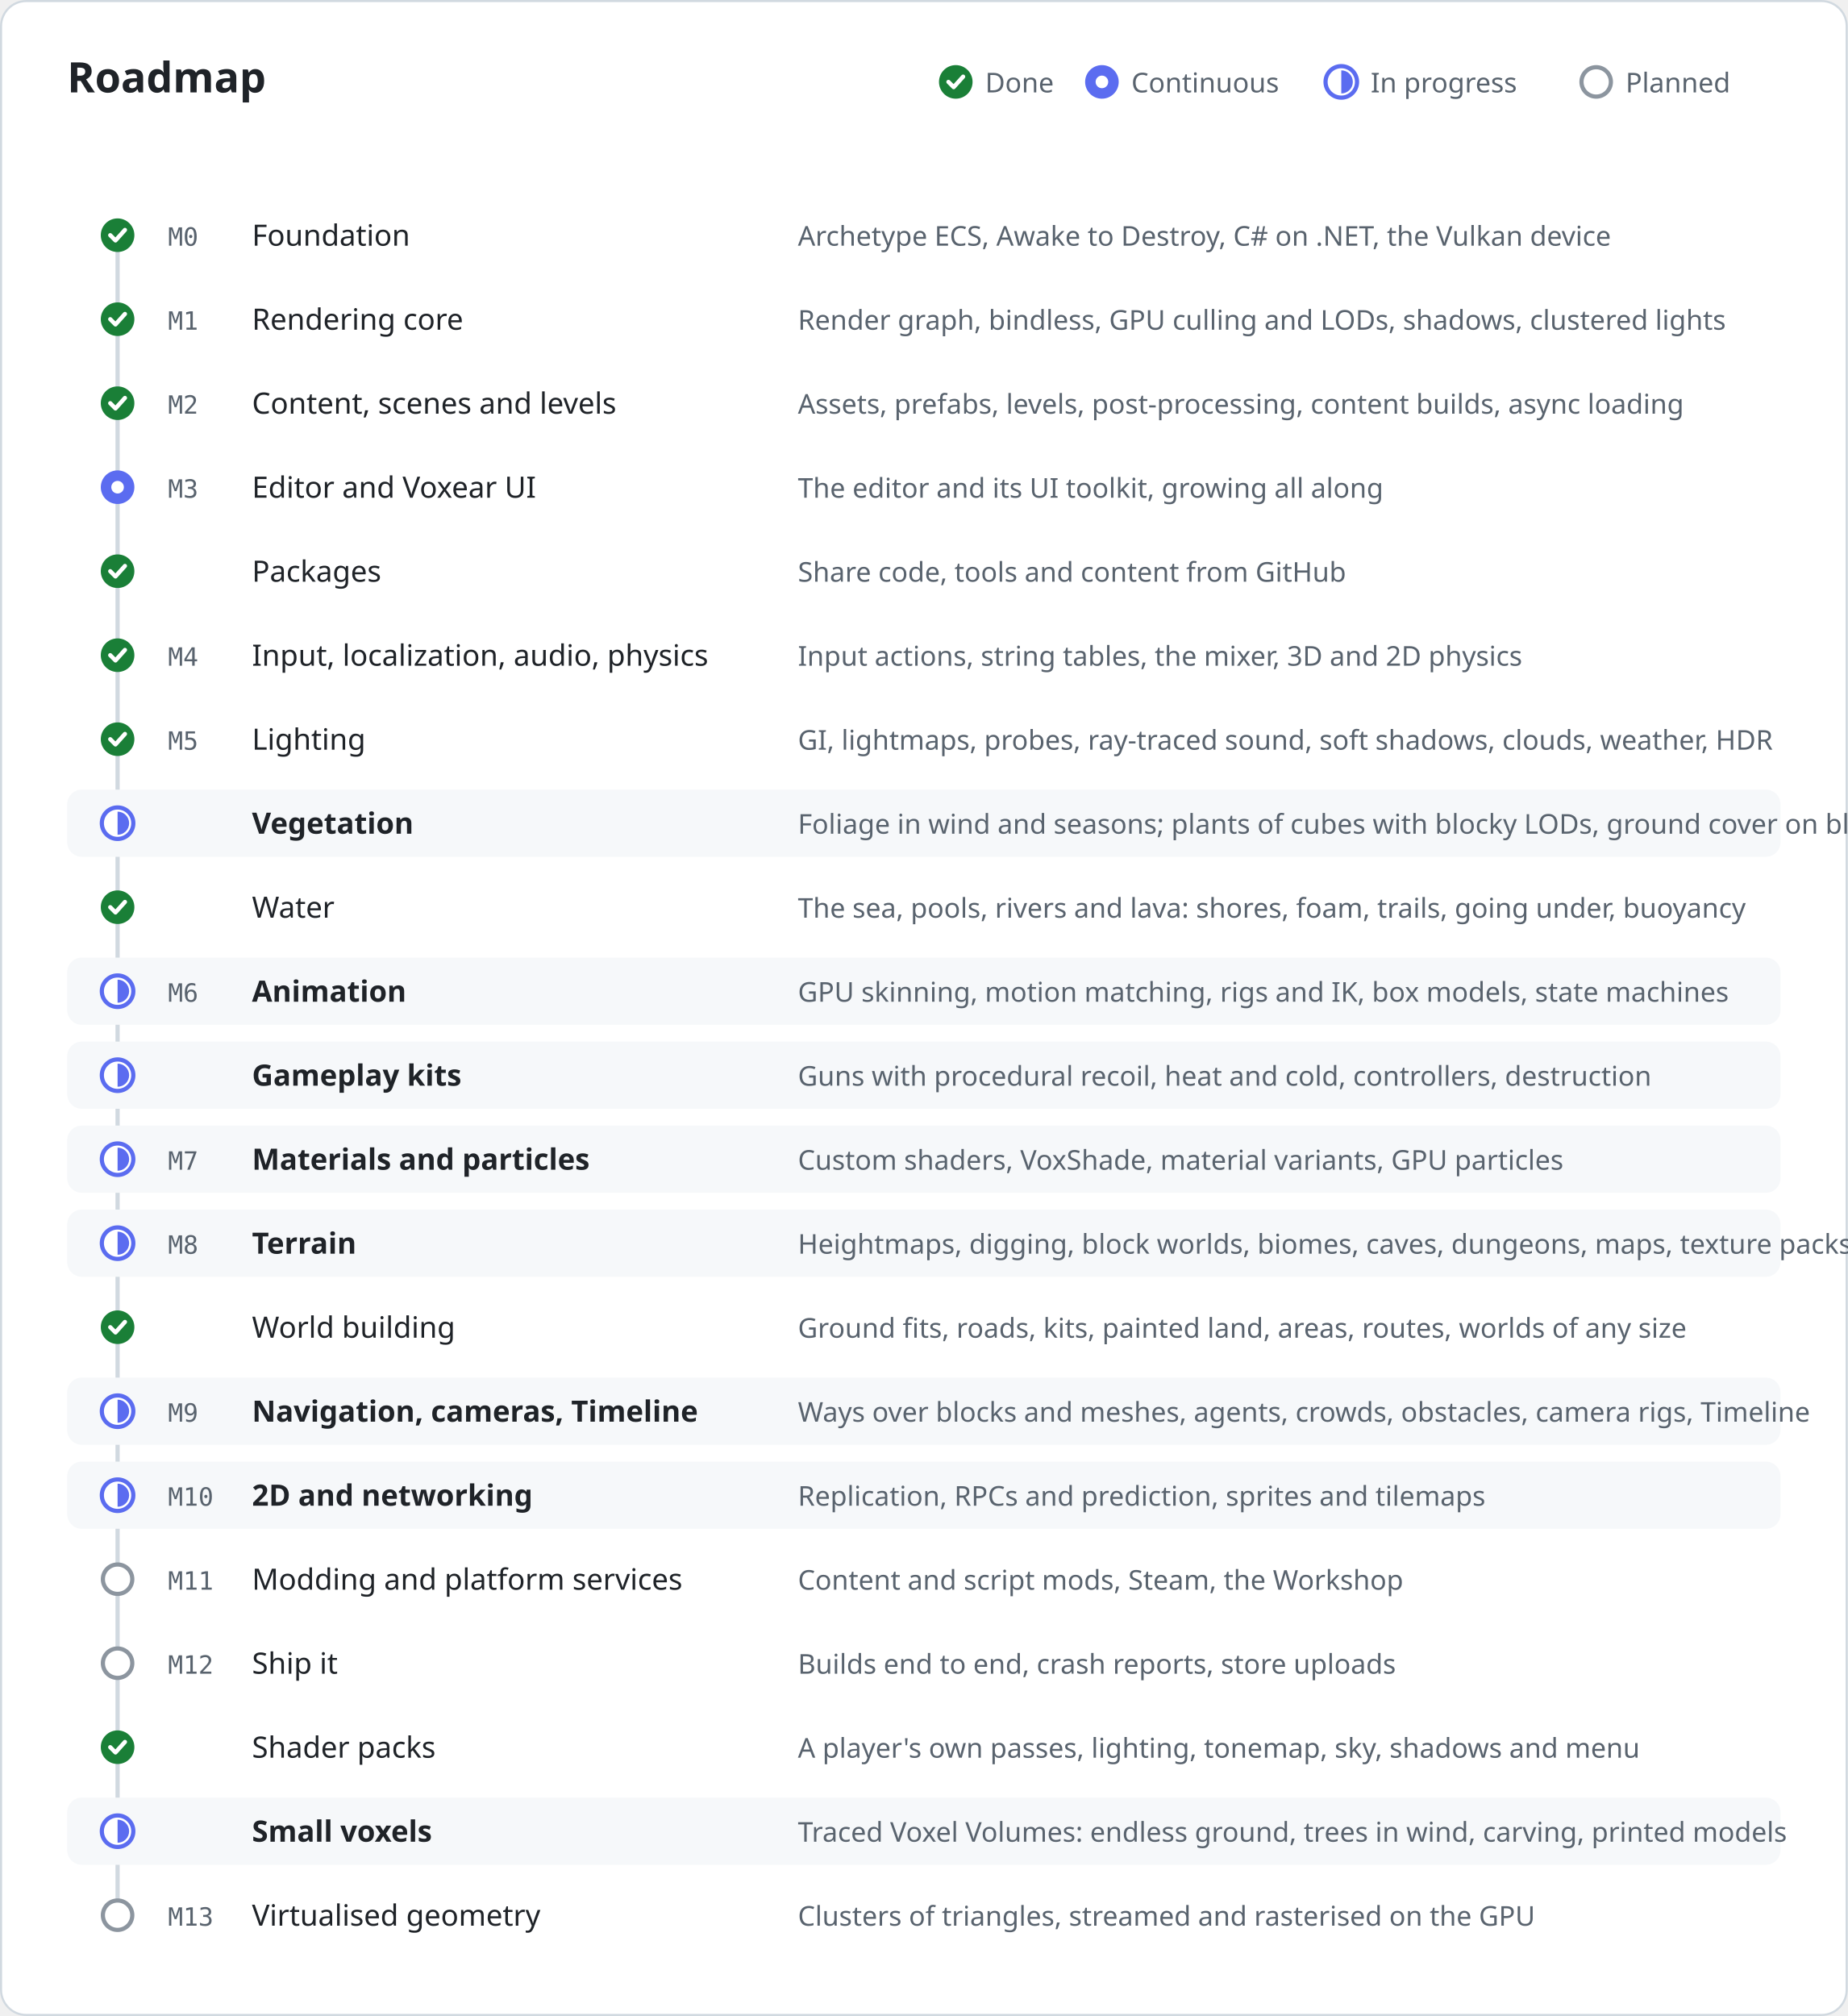
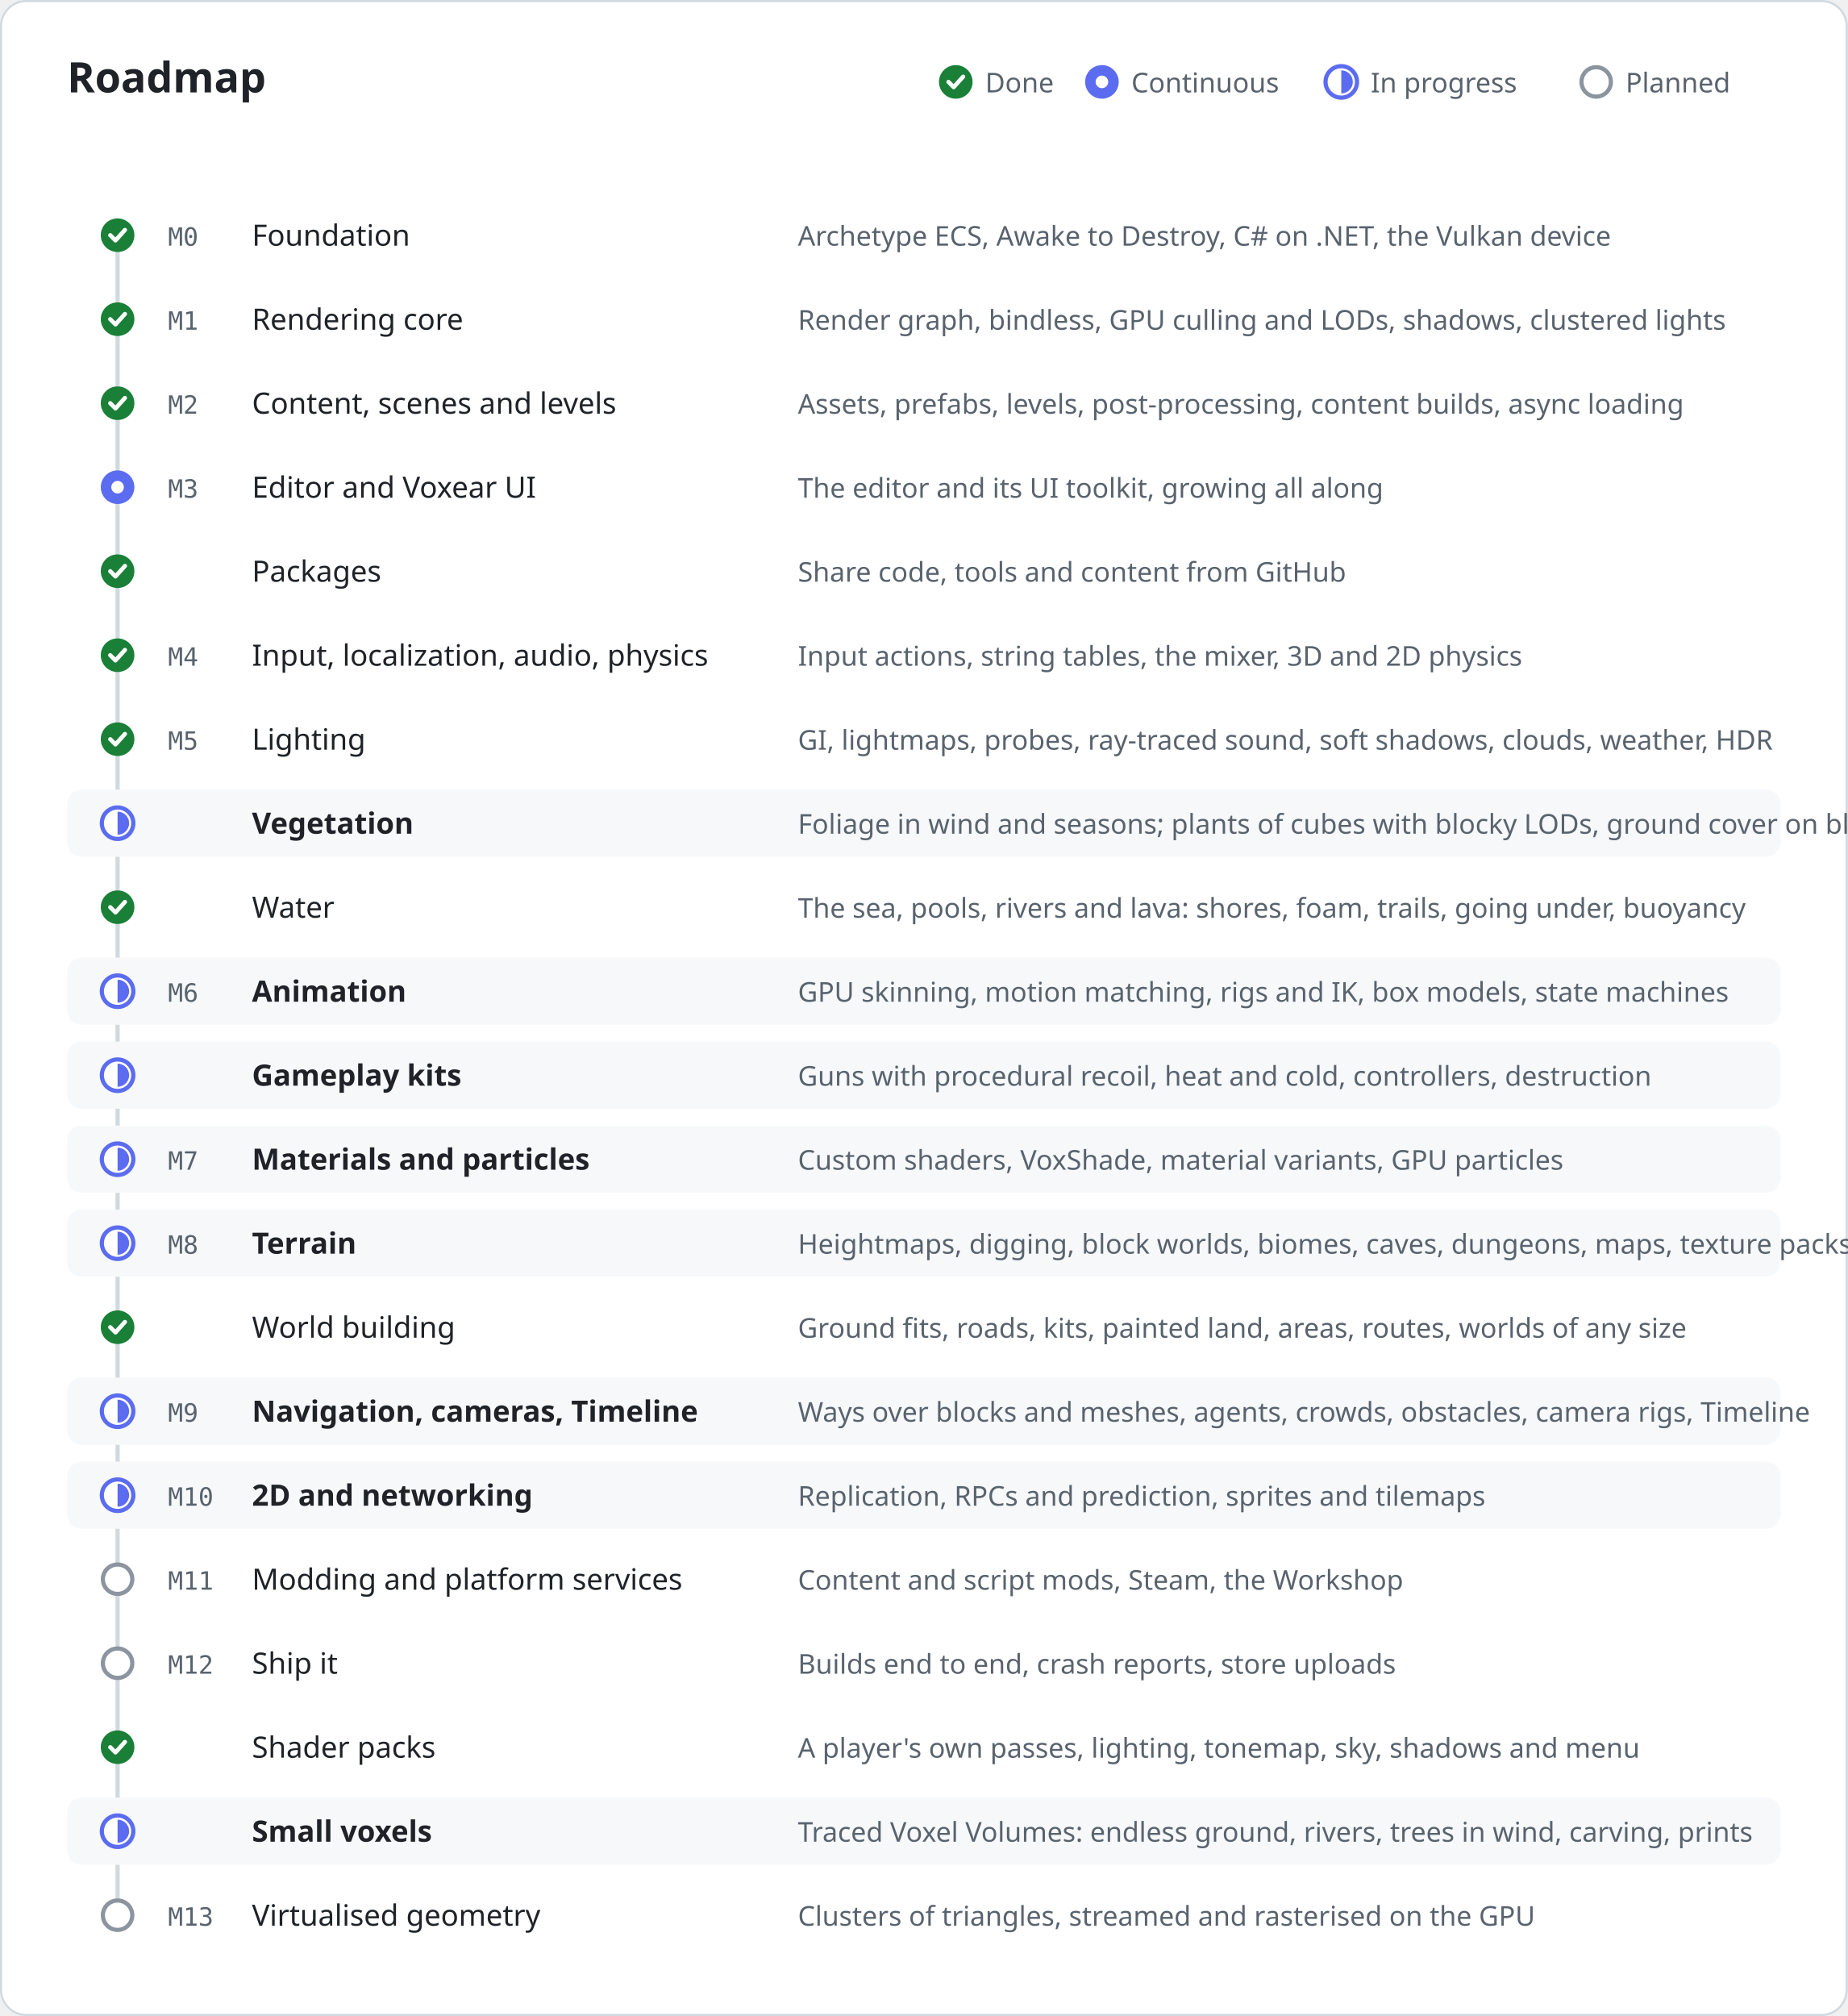
<svg xmlns="http://www.w3.org/2000/svg" width="880" height="960" viewBox="0 0 880 960" role="img" aria-label="Voxear roadmap">
  <rect x="0.5" y="0.5" width="879" height="959" rx="12" fill="#ffffff" stroke="#d1d9e0" />
  <text x="32" y="44" font-family="-apple-system, BlinkMacSystemFont, 'Segoe UI', 'Noto Sans', Helvetica, Arial, sans-serif" font-size="20" font-weight="600" fill="#1f2328">Roadmap</text>
  <circle cx="760.2" cy="39" r="7" fill="#ffffff" stroke="#8c959f" stroke-width="2" />
  <text x="774.2" y="44" font-family="-apple-system, BlinkMacSystemFont, 'Segoe UI', 'Noto Sans', Helvetica, Arial, sans-serif" font-size="13" fill="#59636e">Planned</text>
  <circle cx="638.8" cy="39" r="7.5" fill="#ffffff" stroke="#5b6cf0" stroke-width="2" />
  <path d="M638.8 33.5 a5.5 5.5 0 0 1 0 11 z" fill="#5b6cf0" />
  <text x="652.8" y="44" font-family="-apple-system, BlinkMacSystemFont, 'Segoe UI', 'Noto Sans', Helvetica, Arial, sans-serif" font-size="13" fill="#59636e">In progress</text>
  <circle cx="524.8" cy="39" r="8" fill="#5b6cf0" />
  <circle cx="524.8" cy="39" r="3" fill="#ffffff" />
  <text x="538.8" y="44" font-family="-apple-system, BlinkMacSystemFont, 'Segoe UI', 'Noto Sans', Helvetica, Arial, sans-serif" font-size="13" fill="#59636e">Continuous</text>
  <circle cx="455.2" cy="39" r="8" fill="#1a7f37" />
  <path d="M451.7 39 l2.5 2.5 l4.5-5" fill="none" stroke="#ffffff" stroke-width="2" stroke-linecap="round" stroke-linejoin="round" />
  <text x="469.2" y="44" font-family="-apple-system, BlinkMacSystemFont, 'Segoe UI', 'Noto Sans', Helvetica, Arial, sans-serif" font-size="13" fill="#59636e">Done</text>
  <line x1="56" y1="112" x2="56" y2="912" stroke="#d1d9e0" stroke-width="2" />
  <circle cx="56" cy="112" r="8" fill="#1a7f37" />
  <path d="M52.5 112 l2.5 2.5 l4.5-5" fill="none" stroke="#ffffff" stroke-width="2" stroke-linecap="round" stroke-linejoin="round" />
  <text x="80" y="117" font-family="ui-monospace, SFMono-Regular, 'SF Mono', Menlo, Consolas, monospace" font-size="12" fill="#59636e">M0</text>
  <text x="120" y="117" font-family="-apple-system, BlinkMacSystemFont, 'Segoe UI', 'Noto Sans', Helvetica, Arial, sans-serif" font-size="14" font-weight="500" fill="#1f2328">Foundation</text>
  <text x="380" y="117" font-family="-apple-system, BlinkMacSystemFont, 'Segoe UI', 'Noto Sans', Helvetica, Arial, sans-serif" font-size="13" fill="#59636e">Archetype ECS, Awake to Destroy, C# on .NET, the Vulkan device</text>
  <circle cx="56" cy="152" r="8" fill="#1a7f37" />
  <path d="M52.5 152 l2.5 2.5 l4.5-5" fill="none" stroke="#ffffff" stroke-width="2" stroke-linecap="round" stroke-linejoin="round" />
  <text x="80" y="157" font-family="ui-monospace, SFMono-Regular, 'SF Mono', Menlo, Consolas, monospace" font-size="12" fill="#59636e">M1</text>
  <text x="120" y="157" font-family="-apple-system, BlinkMacSystemFont, 'Segoe UI', 'Noto Sans', Helvetica, Arial, sans-serif" font-size="14" font-weight="500" fill="#1f2328">Rendering core</text>
  <text x="380" y="157" font-family="-apple-system, BlinkMacSystemFont, 'Segoe UI', 'Noto Sans', Helvetica, Arial, sans-serif" font-size="13" fill="#59636e">Render graph, bindless, GPU culling and LODs, shadows, clustered lights</text>
  <circle cx="56" cy="192" r="8" fill="#1a7f37" />
  <path d="M52.5 192 l2.5 2.5 l4.5-5" fill="none" stroke="#ffffff" stroke-width="2" stroke-linecap="round" stroke-linejoin="round" />
  <text x="80" y="197" font-family="ui-monospace, SFMono-Regular, 'SF Mono', Menlo, Consolas, monospace" font-size="12" fill="#59636e">M2</text>
  <text x="120" y="197" font-family="-apple-system, BlinkMacSystemFont, 'Segoe UI', 'Noto Sans', Helvetica, Arial, sans-serif" font-size="14" font-weight="500" fill="#1f2328">Content, scenes and levels</text>
  <text x="380" y="197" font-family="-apple-system, BlinkMacSystemFont, 'Segoe UI', 'Noto Sans', Helvetica, Arial, sans-serif" font-size="13" fill="#59636e">Assets, prefabs, levels, post-processing, content builds, async loading</text>
  <circle cx="56" cy="232" r="8" fill="#5b6cf0" />
  <circle cx="56" cy="232" r="3" fill="#ffffff" />
  <text x="80" y="237" font-family="ui-monospace, SFMono-Regular, 'SF Mono', Menlo, Consolas, monospace" font-size="12" fill="#59636e">M3</text>
  <text x="120" y="237" font-family="-apple-system, BlinkMacSystemFont, 'Segoe UI', 'Noto Sans', Helvetica, Arial, sans-serif" font-size="14" font-weight="500" fill="#1f2328">Editor and Voxear UI</text>
  <text x="380" y="237" font-family="-apple-system, BlinkMacSystemFont, 'Segoe UI', 'Noto Sans', Helvetica, Arial, sans-serif" font-size="13" fill="#59636e">The editor and its UI toolkit, growing all along</text>
  <circle cx="56" cy="272" r="8" fill="#1a7f37" />
  <path d="M52.5 272 l2.5 2.5 l4.5-5" fill="none" stroke="#ffffff" stroke-width="2" stroke-linecap="round" stroke-linejoin="round" />
  <text x="80" y="277" font-family="ui-monospace, SFMono-Regular, 'SF Mono', Menlo, Consolas, monospace" font-size="12" fill="#59636e" />
  <text x="120" y="277" font-family="-apple-system, BlinkMacSystemFont, 'Segoe UI', 'Noto Sans', Helvetica, Arial, sans-serif" font-size="14" font-weight="500" fill="#1f2328">Packages</text>
  <text x="380" y="277" font-family="-apple-system, BlinkMacSystemFont, 'Segoe UI', 'Noto Sans', Helvetica, Arial, sans-serif" font-size="13" fill="#59636e">Share code, tools and content from GitHub</text>
  <circle cx="56" cy="312" r="8" fill="#1a7f37" />
  <path d="M52.5 312 l2.5 2.5 l4.5-5" fill="none" stroke="#ffffff" stroke-width="2" stroke-linecap="round" stroke-linejoin="round" />
  <text x="80" y="317" font-family="ui-monospace, SFMono-Regular, 'SF Mono', Menlo, Consolas, monospace" font-size="12" fill="#59636e">M4</text>
  <text x="120" y="317" font-family="-apple-system, BlinkMacSystemFont, 'Segoe UI', 'Noto Sans', Helvetica, Arial, sans-serif" font-size="14" font-weight="500" fill="#1f2328">Input, localization, audio, physics</text>
  <text x="380" y="317" font-family="-apple-system, BlinkMacSystemFont, 'Segoe UI', 'Noto Sans', Helvetica, Arial, sans-serif" font-size="13" fill="#59636e">Input actions, string tables, the mixer, 3D and 2D physics</text>
  <circle cx="56" cy="352" r="8" fill="#1a7f37" />
  <path d="M52.5 352 l2.5 2.5 l4.5-5" fill="none" stroke="#ffffff" stroke-width="2" stroke-linecap="round" stroke-linejoin="round" />
  <text x="80" y="357" font-family="ui-monospace, SFMono-Regular, 'SF Mono', Menlo, Consolas, monospace" font-size="12" fill="#59636e">M5</text>
  <text x="120" y="357" font-family="-apple-system, BlinkMacSystemFont, 'Segoe UI', 'Noto Sans', Helvetica, Arial, sans-serif" font-size="14" font-weight="500" fill="#1f2328">Lighting</text>
  <text x="380" y="357" font-family="-apple-system, BlinkMacSystemFont, 'Segoe UI', 'Noto Sans', Helvetica, Arial, sans-serif" font-size="13" fill="#59636e">GI, lightmaps, probes, ray-traced sound, soft shadows, clouds, weather, HDR</text>
  <rect x="32" y="376" width="816" height="32" rx="7" fill="#f6f8fa" />
  <circle cx="56" cy="392" r="7.5" fill="#ffffff" stroke="#5b6cf0" stroke-width="2" />
  <path d="M56 386.5 a5.5 5.5 0 0 1 0 11 z" fill="#5b6cf0" />
  <text x="80" y="397" font-family="ui-monospace, SFMono-Regular, 'SF Mono', Menlo, Consolas, monospace" font-size="12" fill="#59636e" />
  <text x="120" y="397" font-family="-apple-system, BlinkMacSystemFont, 'Segoe UI', 'Noto Sans', Helvetica, Arial, sans-serif" font-size="14" font-weight="600" fill="#1f2328">Vegetation</text>
  <text x="380" y="397" font-family="-apple-system, BlinkMacSystemFont, 'Segoe UI', 'Noto Sans', Helvetica, Arial, sans-serif" font-size="13" fill="#59636e">Foliage in wind and seasons; plants of cubes with blocky LODs, ground cover on blocks</text>
  <circle cx="56" cy="432" r="8" fill="#1a7f37" />
  <path d="M52.5 432 l2.5 2.5 l4.5-5" fill="none" stroke="#ffffff" stroke-width="2" stroke-linecap="round" stroke-linejoin="round" />
  <text x="80" y="437" font-family="ui-monospace, SFMono-Regular, 'SF Mono', Menlo, Consolas, monospace" font-size="12" fill="#59636e" />
  <text x="120" y="437" font-family="-apple-system, BlinkMacSystemFont, 'Segoe UI', 'Noto Sans', Helvetica, Arial, sans-serif" font-size="14" font-weight="500" fill="#1f2328">Water</text>
  <text x="380" y="437" font-family="-apple-system, BlinkMacSystemFont, 'Segoe UI', 'Noto Sans', Helvetica, Arial, sans-serif" font-size="13" fill="#59636e">The sea, pools, rivers and lava: shores, foam, trails, going under, buoyancy</text>
  <rect x="32" y="456" width="816" height="32" rx="7" fill="#f6f8fa" />
  <circle cx="56" cy="472" r="7.5" fill="#ffffff" stroke="#5b6cf0" stroke-width="2" />
  <path d="M56 466.5 a5.5 5.5 0 0 1 0 11 z" fill="#5b6cf0" />
  <text x="80" y="477" font-family="ui-monospace, SFMono-Regular, 'SF Mono', Menlo, Consolas, monospace" font-size="12" fill="#59636e">M6</text>
  <text x="120" y="477" font-family="-apple-system, BlinkMacSystemFont, 'Segoe UI', 'Noto Sans', Helvetica, Arial, sans-serif" font-size="14" font-weight="600" fill="#1f2328">Animation</text>
  <text x="380" y="477" font-family="-apple-system, BlinkMacSystemFont, 'Segoe UI', 'Noto Sans', Helvetica, Arial, sans-serif" font-size="13" fill="#59636e">GPU skinning, motion matching, rigs and IK, box models, state machines</text>
  <rect x="32" y="496" width="816" height="32" rx="7" fill="#f6f8fa" />
  <circle cx="56" cy="512" r="7.5" fill="#ffffff" stroke="#5b6cf0" stroke-width="2" />
  <path d="M56 506.5 a5.5 5.5 0 0 1 0 11 z" fill="#5b6cf0" />
  <text x="80" y="517" font-family="ui-monospace, SFMono-Regular, 'SF Mono', Menlo, Consolas, monospace" font-size="12" fill="#59636e" />
  <text x="120" y="517" font-family="-apple-system, BlinkMacSystemFont, 'Segoe UI', 'Noto Sans', Helvetica, Arial, sans-serif" font-size="14" font-weight="600" fill="#1f2328">Gameplay kits</text>
  <text x="380" y="517" font-family="-apple-system, BlinkMacSystemFont, 'Segoe UI', 'Noto Sans', Helvetica, Arial, sans-serif" font-size="13" fill="#59636e">Guns with procedural recoil, heat and cold, controllers, destruction</text>
  <rect x="32" y="536" width="816" height="32" rx="7" fill="#f6f8fa" />
  <circle cx="56" cy="552" r="7.5" fill="#ffffff" stroke="#5b6cf0" stroke-width="2" />
  <path d="M56 546.5 a5.5 5.5 0 0 1 0 11 z" fill="#5b6cf0" />
  <text x="80" y="557" font-family="ui-monospace, SFMono-Regular, 'SF Mono', Menlo, Consolas, monospace" font-size="12" fill="#59636e">M7</text>
  <text x="120" y="557" font-family="-apple-system, BlinkMacSystemFont, 'Segoe UI', 'Noto Sans', Helvetica, Arial, sans-serif" font-size="14" font-weight="600" fill="#1f2328">Materials and particles</text>
  <text x="380" y="557" font-family="-apple-system, BlinkMacSystemFont, 'Segoe UI', 'Noto Sans', Helvetica, Arial, sans-serif" font-size="13" fill="#59636e">Custom shaders, VoxShade, material variants, GPU particles</text>
  <rect x="32" y="576" width="816" height="32" rx="7" fill="#f6f8fa" />
  <circle cx="56" cy="592" r="7.5" fill="#ffffff" stroke="#5b6cf0" stroke-width="2" />
  <path d="M56 586.5 a5.5 5.5 0 0 1 0 11 z" fill="#5b6cf0" />
  <text x="80" y="597" font-family="ui-monospace, SFMono-Regular, 'SF Mono', Menlo, Consolas, monospace" font-size="12" fill="#59636e">M8</text>
  <text x="120" y="597" font-family="-apple-system, BlinkMacSystemFont, 'Segoe UI', 'Noto Sans', Helvetica, Arial, sans-serif" font-size="14" font-weight="600" fill="#1f2328">Terrain</text>
  <text x="380" y="597" font-family="-apple-system, BlinkMacSystemFont, 'Segoe UI', 'Noto Sans', Helvetica, Arial, sans-serif" font-size="13" fill="#59636e">Heightmaps, digging, block worlds, biomes, caves, dungeons, maps, texture packs</text>
  <circle cx="56" cy="632" r="8" fill="#1a7f37" />
  <path d="M52.5 632 l2.5 2.5 l4.5-5" fill="none" stroke="#ffffff" stroke-width="2" stroke-linecap="round" stroke-linejoin="round" />
  <text x="80" y="637" font-family="ui-monospace, SFMono-Regular, 'SF Mono', Menlo, Consolas, monospace" font-size="12" fill="#59636e" />
  <text x="120" y="637" font-family="-apple-system, BlinkMacSystemFont, 'Segoe UI', 'Noto Sans', Helvetica, Arial, sans-serif" font-size="14" font-weight="500" fill="#1f2328">World building</text>
  <text x="380" y="637" font-family="-apple-system, BlinkMacSystemFont, 'Segoe UI', 'Noto Sans', Helvetica, Arial, sans-serif" font-size="13" fill="#59636e">Ground fits, roads, kits, painted land, areas, routes, worlds of any size</text>
  <rect x="32" y="656" width="816" height="32" rx="7" fill="#f6f8fa" />
  <circle cx="56" cy="672" r="7.5" fill="#ffffff" stroke="#5b6cf0" stroke-width="2" />
  <path d="M56 666.5 a5.5 5.5 0 0 1 0 11 z" fill="#5b6cf0" />
  <text x="80" y="677" font-family="ui-monospace, SFMono-Regular, 'SF Mono', Menlo, Consolas, monospace" font-size="12" fill="#59636e">M9</text>
  <text x="120" y="677" font-family="-apple-system, BlinkMacSystemFont, 'Segoe UI', 'Noto Sans', Helvetica, Arial, sans-serif" font-size="14" font-weight="600" fill="#1f2328">Navigation, cameras, Timeline</text>
  <text x="380" y="677" font-family="-apple-system, BlinkMacSystemFont, 'Segoe UI', 'Noto Sans', Helvetica, Arial, sans-serif" font-size="13" fill="#59636e">Ways over blocks and meshes, agents, crowds, obstacles, camera rigs, Timeline</text>
  <rect x="32" y="696" width="816" height="32" rx="7" fill="#f6f8fa" />
  <circle cx="56" cy="712" r="7.5" fill="#ffffff" stroke="#5b6cf0" stroke-width="2" />
  <path d="M56 706.5 a5.5 5.5 0 0 1 0 11 z" fill="#5b6cf0" />
  <text x="80" y="717" font-family="ui-monospace, SFMono-Regular, 'SF Mono', Menlo, Consolas, monospace" font-size="12" fill="#59636e">M10</text>
  <text x="120" y="717" font-family="-apple-system, BlinkMacSystemFont, 'Segoe UI', 'Noto Sans', Helvetica, Arial, sans-serif" font-size="14" font-weight="600" fill="#1f2328">2D and networking</text>
  <text x="380" y="717" font-family="-apple-system, BlinkMacSystemFont, 'Segoe UI', 'Noto Sans', Helvetica, Arial, sans-serif" font-size="13" fill="#59636e">Replication, RPCs and prediction, sprites and tilemaps</text>
  <circle cx="56" cy="752" r="7" fill="#ffffff" stroke="#8c959f" stroke-width="2" />
  <text x="80" y="757" font-family="ui-monospace, SFMono-Regular, 'SF Mono', Menlo, Consolas, monospace" font-size="12" fill="#59636e">M11</text>
  <text x="120" y="757" font-family="-apple-system, BlinkMacSystemFont, 'Segoe UI', 'Noto Sans', Helvetica, Arial, sans-serif" font-size="14" font-weight="500" fill="#1f2328">Modding and platform services</text>
  <text x="380" y="757" font-family="-apple-system, BlinkMacSystemFont, 'Segoe UI', 'Noto Sans', Helvetica, Arial, sans-serif" font-size="13" fill="#59636e">Content and script mods, Steam, the Workshop</text>
  <circle cx="56" cy="792" r="7" fill="#ffffff" stroke="#8c959f" stroke-width="2" />
  <text x="80" y="797" font-family="ui-monospace, SFMono-Regular, 'SF Mono', Menlo, Consolas, monospace" font-size="12" fill="#59636e">M12</text>
  <text x="120" y="797" font-family="-apple-system, BlinkMacSystemFont, 'Segoe UI', 'Noto Sans', Helvetica, Arial, sans-serif" font-size="14" font-weight="500" fill="#1f2328">Ship it</text>
  <text x="380" y="797" font-family="-apple-system, BlinkMacSystemFont, 'Segoe UI', 'Noto Sans', Helvetica, Arial, sans-serif" font-size="13" fill="#59636e">Builds end to end, crash reports, store uploads</text>
  <circle cx="56" cy="832" r="8" fill="#1a7f37" />
  <path d="M52.5 832 l2.5 2.5 l4.5-5" fill="none" stroke="#ffffff" stroke-width="2" stroke-linecap="round" stroke-linejoin="round" />
  <text x="80" y="837" font-family="ui-monospace, SFMono-Regular, 'SF Mono', Menlo, Consolas, monospace" font-size="12" fill="#59636e" />
  <text x="120" y="837" font-family="-apple-system, BlinkMacSystemFont, 'Segoe UI', 'Noto Sans', Helvetica, Arial, sans-serif" font-size="14" font-weight="500" fill="#1f2328">Shader packs</text>
  <text x="380" y="837" font-family="-apple-system, BlinkMacSystemFont, 'Segoe UI', 'Noto Sans', Helvetica, Arial, sans-serif" font-size="13" fill="#59636e">A player's own passes, lighting, tonemap, sky, shadows and menu</text>
  <rect x="32" y="856" width="816" height="32" rx="7" fill="#f6f8fa" />
  <circle cx="56" cy="872" r="7.5" fill="#ffffff" stroke="#5b6cf0" stroke-width="2" />
  <path d="M56 866.5 a5.5 5.5 0 0 1 0 11 z" fill="#5b6cf0" />
  <text x="80" y="877" font-family="ui-monospace, SFMono-Regular, 'SF Mono', Menlo, Consolas, monospace" font-size="12" fill="#59636e" />
  <text x="120" y="877" font-family="-apple-system, BlinkMacSystemFont, 'Segoe UI', 'Noto Sans', Helvetica, Arial, sans-serif" font-size="14" font-weight="600" fill="#1f2328">Small voxels</text>
-   <text x="380" y="877" font-family="-apple-system, BlinkMacSystemFont, 'Segoe UI', 'Noto Sans', Helvetica, Arial, sans-serif" font-size="13" fill="#59636e">Traced Voxel Volumes: endless ground, trees in wind, carving, printed models</text>
+   <text x="380" y="877" font-family="-apple-system, BlinkMacSystemFont, 'Segoe UI', 'Noto Sans', Helvetica, Arial, sans-serif" font-size="13" fill="#59636e">Traced Voxel Volumes: endless ground, rivers, trees in wind, carving, prints</text>
  <circle cx="56" cy="912" r="7" fill="#ffffff" stroke="#8c959f" stroke-width="2" />
  <text x="80" y="917" font-family="ui-monospace, SFMono-Regular, 'SF Mono', Menlo, Consolas, monospace" font-size="12" fill="#59636e">M13</text>
  <text x="120" y="917" font-family="-apple-system, BlinkMacSystemFont, 'Segoe UI', 'Noto Sans', Helvetica, Arial, sans-serif" font-size="14" font-weight="500" fill="#1f2328">Virtualised geometry</text>
  <text x="380" y="917" font-family="-apple-system, BlinkMacSystemFont, 'Segoe UI', 'Noto Sans', Helvetica, Arial, sans-serif" font-size="13" fill="#59636e">Clusters of triangles, streamed and rasterised on the GPU</text>
</svg>
